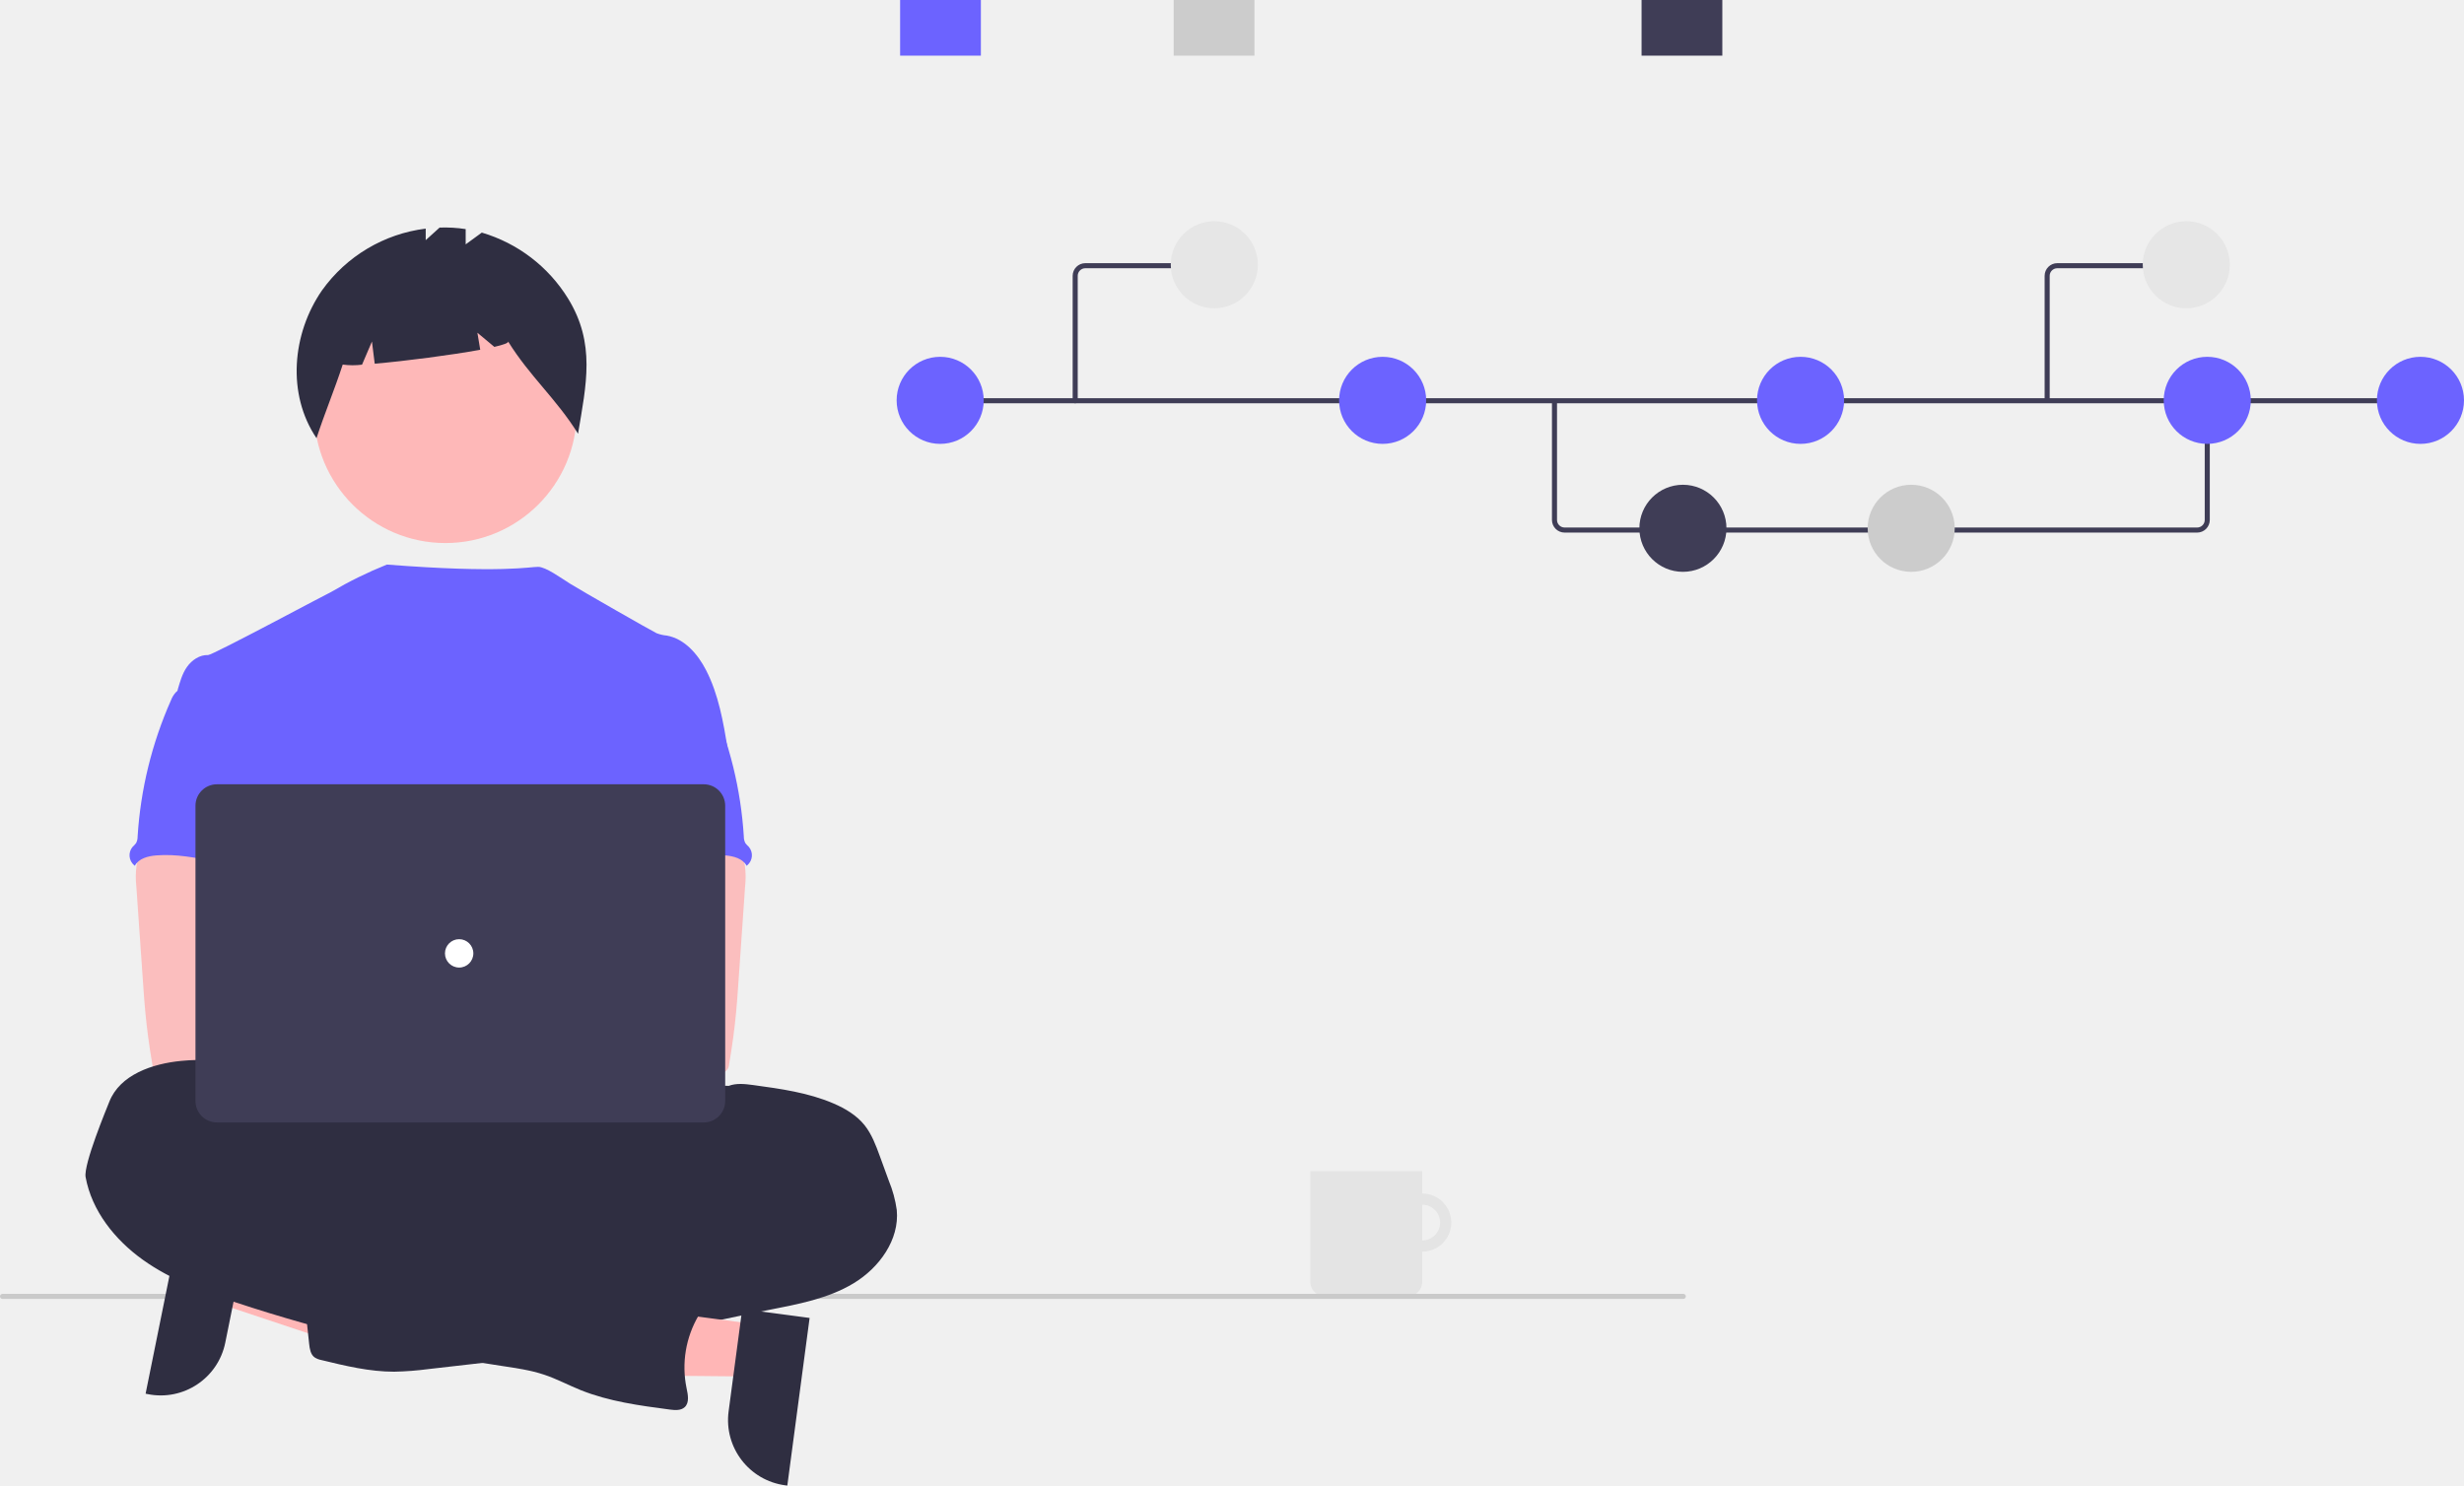
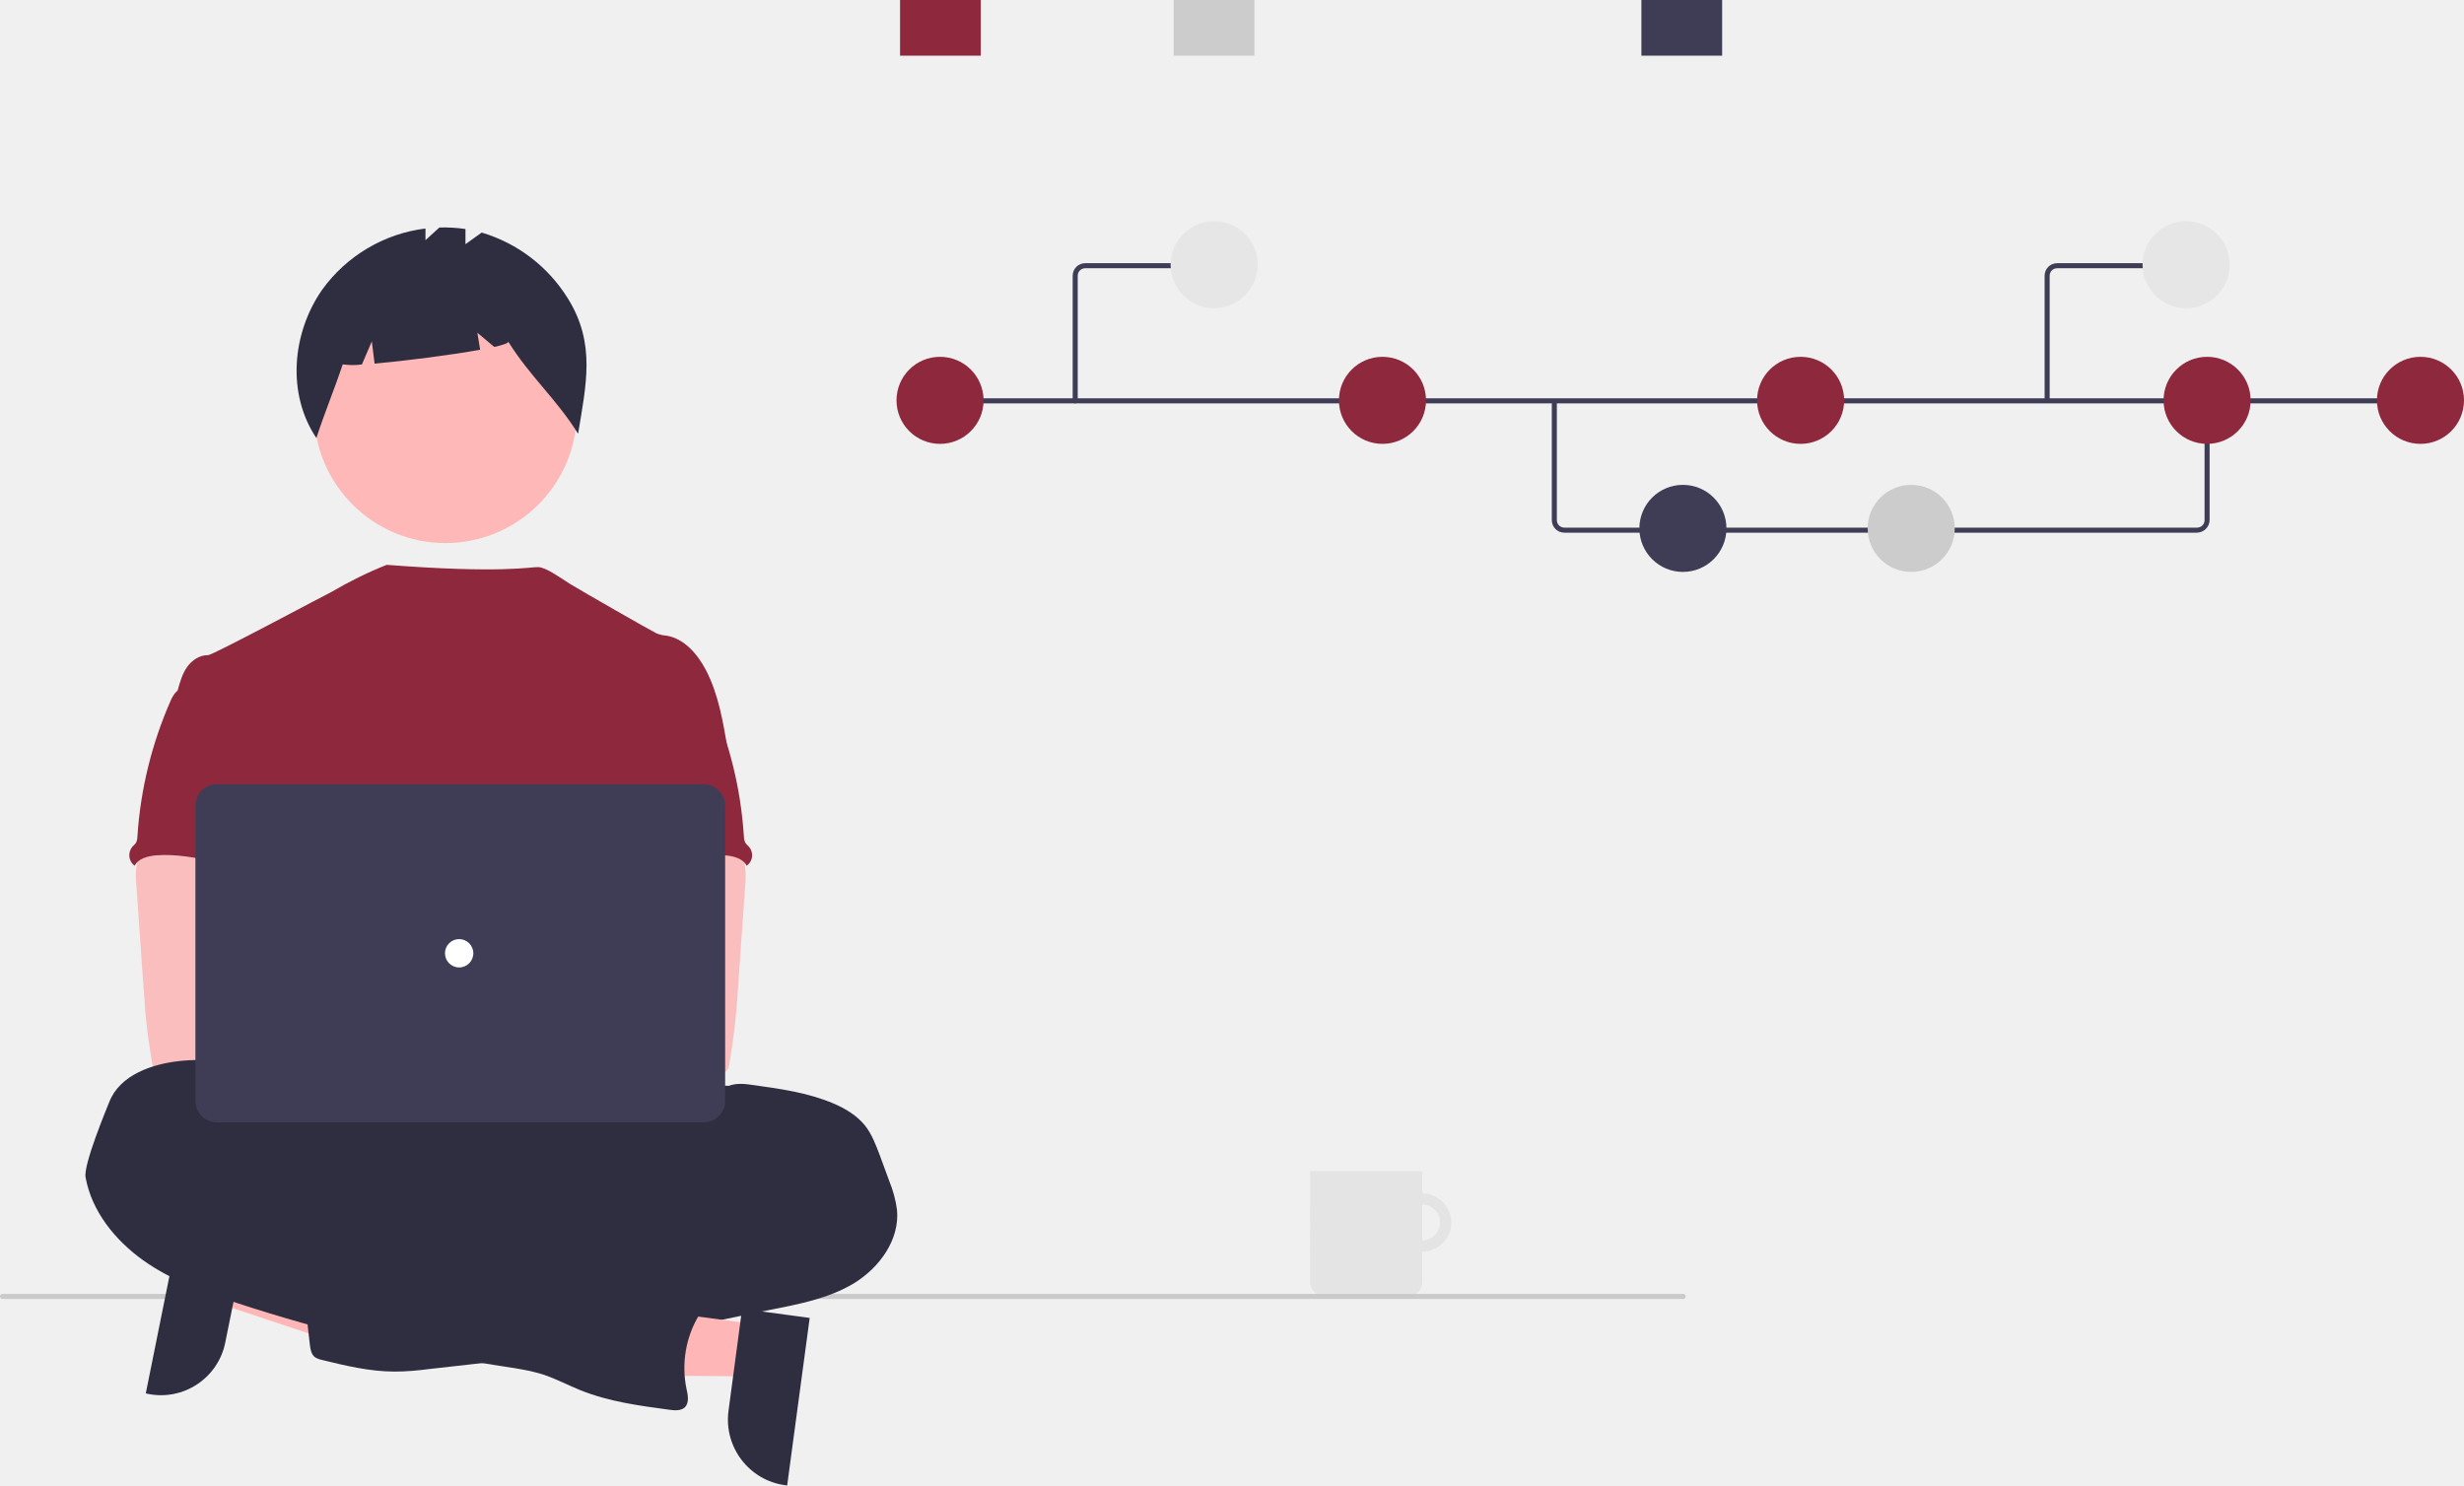
- <svg xmlns="http://www.w3.org/2000/svg" id="e7334088-53de-4589-99a2-090044ddfc90" data-name="Layer 1" width="973.461" height="587.025" viewBox="0 0 973.461 587.025">
-   <g id="f9b32178-6d95-472d-b482-6662972666de" data-name="Group 100">
-     <path id="f4b94a19-cbe0-459a-95a6-6ea3b3d72055" data-name="Path 1465" d="M675.147,628.1a11.49,11.49,0,1,0,11.49,11.49h0A11.49,11.49,0,0,0,675.147,628.1Zm0,18.561a7.071,7.071,0,1,1,7.071-7.071v0A7.071,7.071,0,0,1,675.147,646.661Z" transform="translate(-113.2693 -156.4874)" fill="#e4e4e4" />
-     <path id="abc0e0b3-f22e-4bee-9929-c6879640924e" data-name="Path 1467" d="M630.954,619.261h44.193v43.739a5.757,5.757,0,0,1-5.757,5.757h-32.679a5.757,5.757,0,0,1-5.757-5.757V619.261Z" transform="translate(-113.2693 -156.4874)" fill="#e4e4e4" />
+ <svg xmlns="http://www.w3.org/2000/svg" version="1.1" id="e7334088-53de-4589-99a2-090044ddfc90" x="0px" y="0px" viewBox="0 0 973.5 587" style="enable-background:new 0 0 973.5 587;" xml:space="preserve">
+   <style type="text/css">
+ 	.st0{fill:#E4E4E4;}
+ 	.st1{fill:#CACACA;}
+ 	.st2{fill:#FFB6B6;}
+ 	.st3{fill:#2F2E41;}
+ 	.st4{fill:#FEB8B8;}
+ 	.st5{fill:#8E283D;}
+ 	.st6{fill:#FBBEBE;}
+ 	.st7{fill:#3F3D56;}
+ 	.st8{fill:#FFFFFF;}
+ 	.st9{fill:#CCCCCC;}
+ 	.st10{fill:#E6E6E6;}
+ </style>
+   <g id="f9b32178-6d95-472d-b482-6662972666de">
+     <path id="f4b94a19-cbe0-459a-95a6-6ea3b3d72055" class="st0" d="M561.9,471.6c-6.3,0-11.5,5.1-11.5,11.5s5.1,11.5,11.5,11.5   c6.3,0,11.5-5.1,11.5-11.5l0,0l0,0C573.4,476.8,568.2,471.6,561.9,471.6z M561.9,490.2c-3.9,0-7.1-3.2-7.1-7.1   c0-3.9,3.2-7.1,7.1-7.1c3.9,0,7.1,3.2,7.1,7.1c0,0,0,0,0,0v0C568.9,487,565.8,490.2,561.9,490.2z" />
+     <path id="abc0e0b3-f22e-4bee-9929-c6879640924e" class="st0" d="M517.7,462.8h44.2v43.7c0,3.2-2.6,5.8-5.8,5.8c0,0,0,0,0,0h-32.7   c-3.2,0-5.8-2.6-5.8-5.8c0,0,0,0,0,0L517.7,462.8L517.7,462.8z" />
  </g>
-   <path id="e24b6f19-a0a0-4e73-9cfc-bbb7635ad236" data-name="Path 944" d="M778.403,669.758h-664.237a1.006,1.006,0,0,1,0-2h664.237a1.006,1.006,0,0,1,0,2Z" transform="translate(-113.2693 -156.4874)" fill="#cacaca" />
-   <polygon points="89.41 494.381 85.302 514.694 161.695 540.208 167.759 510.228 89.41 494.381" fill="#ffb6b6" />
-   <path d="M210.36,647.029l-8.091,40.003-0.0.002a26.011,26.011,0,0,1-30.65,20.335l-.828-.168,13.248-65.496Z" transform="translate(-113.2693 -156.4874)" fill="#2f2e41" />
-   <circle id="fd4e5ab9-ffc8-4bbb-9267-3af70c31dae1" data-name="Ellipse 276" cx="175.979" cy="162.713" r="51.871" fill="#feb8b8" />
-   <path id="a8c9bbe2-1461-49cf-8211-f8d251166dc5" data-name="Path 1461" d="M337.697,274.45a59.907,59.907,0,0,0-34.081-26.052l-6.368,4.647v-6.034a55.143,55.143,0,0,0-10.3-.6l-5.494,4.971v-4.558a59.335,59.335,0,0,0-40.932,24.347c-11.931,17.2-13.945,41.129-2.21,58.467,3.221-9.9,7.131-19.189,10.353-29.088a29.299,29.299,0,0,0,7.633.037l3.919-9.145,1.095,8.758c12.148-1.058,30.166-3.382,41.682-5.511l-1.12-6.719,6.7,5.583c3.528-.812,5.623-1.549,5.45-2.112,8.565,13.808,19.047,22.627,27.611,36.435C344.888,308.406,348.632,292.217,337.697,274.45Z" transform="translate(-113.2693 -156.4874)" fill="#2f2e41" />
-   <ellipse id="f6be96d1-713f-4c17-812c-ecd79c56fe95" data-name="Ellipse 260" cx="192.856" cy="464.787" rx="133.56" ry="37.359" fill="#2f2e41" />
-   <path d="M400.808,452.588c-1.784-10.731-3.624-21.668-8.611-31.335-3.278-6.332-8.481-12.366-15.495-13.618a14.99,14.99,0,0,1-4.035-.934c-2.055-.99-29.673-16.756-34.063-19.502-3.769-2.357-9.719-6.722-12.719-6.722-3.018-.066-14.591,2.627-59.76-.904a163.141,163.141,0,0,0-22.01,10.822c-.146-.096-46.882,25.001-48.638,24.935-3.325-.14-6.416,1.989-8.322,4.67-1.906,2.681-2.8,6-3.736,9.209,10.208,22.733,19.548,45.495,29.757,68.228a5.821,5.821,0,0,1,.738,2.8,6.834,6.834,0,0,1-1.27,2.8c-5.006,8.042-4.847,18.157-4.3,27.609.547,9.452,1.224,19.436-3,27.908-1.149,2.326-2.643,4.455-3.736,6.781-2.559,5.268-3.484,22.117-1.989,27.777l187.267,5.365C382.86,587.409,400.808,452.588,400.808,452.588Z" transform="translate(-113.2693 -156.4874)" fill="#6c63ff" />
-   <path id="eb41f72e-aba6-4a16-bf55-c7027d2f1a4b" data-name="Path 1421" d="M167.233,498.445a33.063,33.063,0,0,0-.112,8.154l2.684,38.546c.252,3.633.5,7.257.841,10.881.644,7.033,1.606,14.01,2.8,20.977a3.736,3.736,0,0,0,3.829,3.633c11.815,2.5,24.022,2.4,36.08,1.719,18.4-1.027,65.474-2.97,68.35-6.706s1.2-9.779-2.55-12.8-65.871-10.386-65.871-10.386c.607-4.81,2.438-9.34,4.175-13.907,3.12-8.1,6.034-16.466,6.09-25.143s-3.213-17.8-10.321-22.771c-5.847-4.081-13.375-4.838-20.5-4.67-5.184.149-14.141-1.093-18.876.934C170.105,488.556,167.933,494.776,167.233,498.445Z" transform="translate(-113.2693 -156.4874)" fill="#fbbebe" />
-   <path id="a363f2f7-2464-40a1-ad01-344825aa0b75" data-name="Path 1423" d="M401.141,585.578c3.11-1.186,6.538-.757,9.872-.308,10.732,1.466,21.622,2.97,31.569,7.257,4.67,2,9.116,4.67,12.273,8.6,2.8,3.54,4.436,7.874,5.987,12.142l3.587,9.826a47.3,47.3,0,0,1,3.129,11.516c1.121,11.759-6.921,22.845-17.036,28.954s-22.023,8.284-33.624,10.563-23.247,4.8-34.8,7.472a140.086,140.086,0,0,1-16.373,3.222c-12.366,1.4-25.292-.663-37.042,3.428-4.67,1.635-9.256,4.063-14.1,5.193a87.745,87.745,0,0,1-9.751,1.485l-22.238,2.54a121.313,121.313,0,0,1-13.636,1.046c-9.713,0-19.268-2.3-28.7-4.6a7.258,7.258,0,0,1-2.8-1.13c-1.494-1.177-1.821-3.26-2.036-5.146q-1.429-12.525-2.5-25.077c-.224-2.718-.392-5.66,1.093-7.948,1.868-2.8,5.511-3.68,8.836-4.222a230.58,230.58,0,0,1,42.665-2.961c5.426-5.426,14.374-5.454,21.482-8.406a63.897,63.897,0,0,0,7.575-4.119,99.001,99.001,0,0,1,41.59-13.141,38.714,38.714,0,0,0,8.509-1.214c5.5-1.709,10.517-6.361,16.167-5.221.7-1.933,1.186-4.521,2.8-5.847.8-.682,1.793-1.139,2.531-1.868,1.56-1.578,1.7-4.063,1.466-6.267s-.757-4.464-.187-6.613a9.141,9.141,0,0,1,1.037-2.307C391.278,587.595,395.509,585.111,401.141,585.578Z" transform="translate(-113.2693 -156.4874)" fill="#2f2e41" />
-   <path id="b53ad979-99f4-4c6e-a0f8-957060c42096" data-name="Path 1430" d="M182.88,429.901a9.667,9.667,0,0,0-2.073,3.316,156.78,156.78,0,0,0-13.169,53.816,5.38,5.38,0,0,1-.607,2.606,11.403,11.403,0,0,1-1.373,1.485,5.156,5.156,0,0,0,.617,7.266q.127.107.261.206c1.541-2.9,5.23-3.848,8.509-4.1,15.7-1.242,31.036,6.062,46.783,5.511-1.111-3.839-2.709-7.528-3.615-11.413-4.007-17.251,5.987-36.033-.14-52.649-1.224-3.325-3.269-6.594-6.491-8.051a17.291,17.291,0,0,0-4.156-1.1c-3.979-.719-11.9-3.792-15.747-2.559-1.42.458-1.98,1.793-3.157,2.6C186.734,427.977,184.362,428.397,182.88,429.901Z" transform="translate(-113.2693 -156.4874)" fill="#6c63ff" />
-   <path id="a1197c30-bfd4-4098-bcf9-2468e7a33bf1" data-name="Path 1421" d="M400.921,486.906c-4.735-2.027-13.692-.785-18.876-.934-7.125-.168-14.653.589-20.5,4.67-7.108,4.971-10.377,14.094-10.321,22.771s2.97,17.043,6.09,25.143c1.737,4.567,3.568,9.097,4.175,13.907,0,0-62.121,7.365-65.871,10.386s-5.426,9.064-2.55,12.8,92.615,7.487,104.43,4.987a3.736,3.736,0,0,0,3.829-3.633c1.194-6.967,2.156-13.944,2.8-20.977.341-3.624.589-7.248.841-10.881l2.684-38.546a33.064,33.064,0,0,0-.112-8.154C406.84,494.776,404.668,488.556,400.921,486.906Z" transform="translate(-113.2693 -156.4874)" fill="#fbbebe" />
-   <path id="ebe46053-6aac-4aa7-8615-21a6fa79538d" data-name="Path 1430" d="M386.251,426.835c-1.177-.807-1.737-2.142-3.157-2.6-3.847-1.233-11.768,1.84-15.747,2.559a17.291,17.291,0,0,0-4.156,1.1c-3.222,1.457-5.267,4.726-6.491,8.051-6.127,16.616,3.867,35.398-.14,52.649-.906,3.885-2.504,7.574-3.615,11.413,15.747.551,31.083-6.753,46.783-5.511,3.279.252,6.968,1.2,8.509,4.1q.134-.099.261-.206a5.156,5.156,0,0,0,.617-7.266,11.401,11.401,0,0,1-1.373-1.485,5.38,5.38,0,0,1-.607-2.606,156.78,156.78,0,0,0-13.169-53.816,9.667,9.667,0,0,0-2.073-3.316C390.411,428.397,388.039,427.977,386.251,426.835Z" transform="translate(-113.2693 -156.4874)" fill="#6c63ff" />
-   <polygon points="299.243 523.378 296.513 543.921 215.975 543.166 220.005 512.846 299.243 523.378" fill="#ffb6b6" />
-   <path d="M433.122,677.272l-8.804,66.24-.838-.111a26.011,26.011,0,0,1-22.356-29.208l0-.002,5.377-40.457Z" transform="translate(-113.2693 -156.4874)" fill="#2f2e41" />
-   <path id="a0b0f7ea-4ed9-4447-aa64-e2335b2c3196" data-name="Path 1427" d="M223.039,595.974c0,.934-1.466,0-1.6-1-1.027-7.556-7.024-13.786-14.01-16.812s-14.944-3.185-22.509-2.466c-11.441,1.083-24.284,5.464-28.468,16.158-.99,2.5-10.264,24.76-9.359,29.766,2.438,13.356,11.572,24.779,22.64,32.69s24,12.637,36.9,16.9a639.949,639.949,0,0,0,104.607,24.984c5.753.869,11.563,1.672,17.073,3.521,4.931,1.653,9.545,4.128,14.365,6.071,11.208,4.5,23.266,6.108,35.211,7.687,2.036.262,4.371.448,5.875-.934,1.943-1.8,1.3-4.941.747-7.528a40.488,40.488,0,0,1,4.773-28.729c2-3.362,4.6-6.809,4.222-10.7-.448-4.539-4.969-7.752-9.471-8.481s-9.078.346-13.6.934a7.285,7.285,0,0,1-4.623-.458,9.235,9.235,0,0,1-1.812-1.606,20.482,20.482,0,0,0-23.854-3.334c-1.672.934-4.2-1.149-5.94-1.933l-19.642-8.892c-22.565-10.208-45.242-20.464-69.115-26.927a14.514,14.514,0,0,1-5.324-2.214c-1.186-.934-2.036-2.2-3.129-3.241-2.382-2.251-5.7-3.148-8.555-4.745S222.385,599.177,223.039,595.974Z" transform="translate(-113.2693 -156.4874)" fill="#2f2e41" />
-   <circle cx="160.617" cy="411.99" r="14" fill="#fbbebe" />
-   <circle cx="191.617" cy="411.99" r="14" fill="#fbbebe" />
-   <path d="M391.305,600.024H198.966a8.48,8.48,0,0,1-8.47-8.47V474.868a8.48,8.48,0,0,1,8.47-8.47H391.305a8.48,8.48,0,0,1,8.47,8.47V591.555A8.48,8.48,0,0,1,391.305,600.024Z" transform="translate(-113.2693 -156.4874)" fill="#3f3d56" />
-   <circle id="e793da3b-cee2-4a15-ae11-6dab45a6c728" data-name="Ellipse 263" cx="181.399" cy="376.724" r="5.604" fill="#fff" />
-   <path d="M981.299,366.94H731.406a5.006,5.006,0,0,1-5-5V314.84h2v47.1a3.003,3.003,0,0,0,3,3H981.299a3.003,3.003,0,0,0,3-3V314.51h2v47.429A5.006,5.006,0,0,1,981.299,366.94Z" transform="translate(-113.2693 -156.4874)" fill="#3f3d56" />
-   <rect x="371.397" y="157.352" width="587.22" height="2" fill="#3f3d56" />
-   <circle id="a67a4451-c7cc-402c-b29d-5a705f3c9418" data-name="Ellipse 264" cx="371.439" cy="158.196" r="17.202" fill="#6c63ff" />
-   <circle id="abdb3fbf-f68e-433e-a33f-153626b38c76" data-name="Ellipse 266" cx="546.244" cy="158.196" r="17.202" fill="#6c63ff" />
-   <circle id="ac293633-0933-4e21-a8aa-bc27ca4fbccc" data-name="Ellipse 268" cx="664.876" cy="208.757" r="17.202" fill="#3f3d56" />
-   <circle id="a0cd768d-b738-4d4b-9ab3-78ab535c7573" data-name="Ellipse 269" cx="755.063" cy="208.757" r="17.202" fill="#ccc" />
-   <circle id="b9eb3d2e-31e0-4fe2-be5c-79abb86bc227" data-name="Ellipse 270" cx="711.36" cy="158.196" r="17.202" fill="#6c63ff" />
-   <circle id="aa04baac-fce0-420a-b86a-4a97f3079928" data-name="Ellipse 271" cx="956.259" cy="158.196" r="17.202" fill="#6c63ff" />
-   <circle id="e92cf92c-058e-415c-ba96-766a57ee18d9" data-name="Ellipse 272" cx="872.029" cy="158.196" r="17.202" fill="#6c63ff" />
-   <rect id="ac5bf8cc-574d-4509-9338-881c836fd832" data-name="Rectangle 207" x="648.539" width="31.906" height="21.99" fill="#3f3d56" />
-   <rect id="ad5a043d-52f1-4931-b771-e4991ef7f7f7" data-name="Rectangle 208" x="355.612" width="31.906" height="21.99" fill="#6c63ff" />
-   <rect id="e5d95e83-bdd9-4322-95a9-5a9c4b449a8f" data-name="Rectangle 209" x="463.685" width="31.906" height="21.99" fill="#ccc" />
-   <path d="M538.051,315.84a1,1,0,0,1-1-1V265.477a5.006,5.006,0,0,1,5-5h48.675a1,1,0,0,1,0,2h-48.675a3.003,3.003,0,0,0-3,3v49.362A1,1,0,0,1,538.051,315.84Z" transform="translate(-113.2693 -156.4874)" fill="#3f3d56" />
-   <circle id="b0a7c1c1-8f27-441f-a84a-e44462cc473e" data-name="Ellipse 265" cx="479.744" cy="104.616" r="17.202" fill="#e6e6e6" />
-   <path d="M923.051,314.84h-2V265.477a5.006,5.006,0,0,1,5-5h48.675v2h-48.675a3.003,3.003,0,0,0-3,3Z" transform="translate(-113.2693 -156.4874)" fill="#3f3d56" />
-   <circle id="b3140cf1-cdb8-48ff-81af-ce41ed4f5739" data-name="Ellipse 265" cx="863.744" cy="104.616" r="17.202" fill="#e6e6e6" />
+   <path id="e24b6f19-a0a0-4e73-9cfc-bbb7635ad236" class="st1" d="M665.1,513.3H0.9c-0.6-0.1-1-0.6-0.9-1.1c0.1-0.5,0.4-0.8,0.9-0.9  h664.2c0.6,0.1,1,0.6,0.9,1.1C666,512.8,665.6,513.2,665.1,513.3z" />
+   <polygon class="st2" points="89.4,494.4 85.3,514.7 161.7,540.2 167.8,510.2 " />
+   <path class="st3" d="M97.1,490.5l-8.1,40l0,0c-2.8,14.1-16.6,23.2-30.6,20.3l-0.8-0.2l13.2-65.5L97.1,490.5z" />
+   <circle id="fd4e5ab9-ffc8-4bbb-9267-3af70c31dae1" class="st4" cx="176" cy="162.7" r="51.9" />
+   <path id="a8c9bbe2-1461-49cf-8211-f8d251166dc5" class="st3" d="M224.4,118c-7.8-12.6-19.9-21.9-34.1-26.1l-6.4,4.6v-6  c-3.4-0.5-6.9-0.7-10.3-0.6l-5.5,5v-4.6c-16.4,2-31.3,10.9-40.9,24.3c-11.9,17.2-13.9,41.1-2.2,58.5c3.2-9.9,7.1-19.2,10.4-29.1  c2.5,0.3,5.1,0.4,7.6,0l3.9-9.1l1.1,8.8c12.1-1.1,30.2-3.4,41.7-5.5l-1.1-6.7l6.7,5.6c3.5-0.8,5.6-1.5,5.5-2.1  c8.6,13.8,19,22.6,27.6,36.4C231.6,151.9,235.4,135.7,224.4,118z" />
+   <ellipse id="f6be96d1-713f-4c17-812c-ecd79c56fe95" class="st3" cx="192.9" cy="464.8" rx="133.6" ry="37.4" />
+   <path class="st5" d="M287.5,296.1c-1.8-10.7-3.6-21.7-8.6-31.3c-3.3-6.3-8.5-12.4-15.5-13.6c-1.4-0.1-2.7-0.4-4-0.9  c-2.1-1-29.7-16.8-34.1-19.5c-3.8-2.4-9.7-6.7-12.7-6.7c-3-0.1-14.6,2.6-59.8-0.9c-7.6,3-15,6.7-22,10.8c-0.1-0.1-46.9,25-48.6,24.9  c-3.3-0.1-6.4,2-8.3,4.7c-1.9,2.7-2.8,6-3.7,9.2c10.2,22.7,19.5,45.5,29.8,68.2c0.5,0.9,0.7,1.8,0.7,2.8c-0.2,1-0.6,2-1.3,2.8  c-5,8-4.8,18.2-4.3,27.6c0.5,9.5,1.2,19.4-3,27.9c-1.1,2.3-2.6,4.5-3.7,6.8c-2.6,5.3-3.5,22.1-2,27.8l187.3,5.4  C269.6,430.9,287.5,296.1,287.5,296.1z" />
+   <path id="eb41f72e-aba6-4a16-bf55-c7027d2f1a4b" class="st6" d="M54,342c-0.4,2.7-0.4,5.4-0.1,8.2l2.7,38.5  c0.3,3.6,0.5,7.3,0.8,10.9c0.6,7,1.6,14,2.8,21c0.1,2.1,1.8,3.7,3.8,3.6c11.8,2.5,24,2.4,36.1,1.7c18.4-1,65.5-3,68.3-6.7  s1.2-9.8-2.5-12.8S100,396,100,396c0.6-4.8,2.4-9.3,4.2-13.9c3.1-8.1,6-16.5,6.1-25.1s-3.2-17.8-10.3-22.8  c-5.8-4.1-13.4-4.8-20.5-4.7c-5.2,0.1-14.1-1.1-18.9,0.9C56.8,332.1,54.7,338.3,54,342z" />
+   <path id="a363f2f7-2464-40a1-ad01-344825aa0b75" class="st3" d="M287.9,429.1c3.1-1.2,6.5-0.8,9.9-0.3c10.7,1.5,21.6,3,31.6,7.3  c4.7,2,9.1,4.7,12.3,8.6c2.8,3.5,4.4,7.9,6,12.1l3.6,9.8c1.5,3.7,2.6,7.6,3.1,11.5c1.1,11.8-6.9,22.8-17,29  c-10.1,6.1-22,8.3-33.6,10.6c-11.6,2.3-23.2,4.8-34.8,7.5c-5.4,1.4-10.9,2.5-16.4,3.2c-12.4,1.4-25.3-0.7-37,3.4  c-4.7,1.6-9.3,4.1-14.1,5.2c-3.2,0.7-6.5,1.2-9.8,1.5l-22.2,2.5c-4.5,0.6-9.1,1-13.6,1c-9.7,0-19.3-2.3-28.7-4.6  c-1-0.2-2-0.6-2.8-1.1c-1.5-1.2-1.8-3.3-2-5.1c-1-8.4-1.8-16.7-2.5-25.1c-0.2-2.7-0.4-5.7,1.1-7.9c1.9-2.8,5.5-3.7,8.8-4.2  c14.1-2.3,28.4-3.3,42.7-3c5.4-5.4,14.4-5.5,21.5-8.4c2.6-1.2,5.1-2.6,7.6-4.1c12.7-7.4,26.9-11.9,41.6-13.1  c2.9-0.1,5.7-0.5,8.5-1.2c5.5-1.7,10.5-6.4,16.2-5.2c0.7-1.9,1.2-4.5,2.8-5.8c0.8-0.7,1.8-1.1,2.5-1.9c1.6-1.6,1.7-4.1,1.5-6.3  s-0.8-4.5-0.2-6.6c0.2-0.8,0.6-1.6,1-2.3C278,431.1,282.2,428.6,287.9,429.1z" />
+   <path id="b53ad979-99f4-4c6e-a0f8-957060c42096" class="st5" d="M69.6,273.4c-0.9,1-1.6,2.1-2.1,3.3c-7.5,17-12,35.2-13.2,53.8  c0,0.9-0.2,1.8-0.6,2.6c-0.4,0.5-0.9,1-1.4,1.5c-1.8,2.2-1.6,5.4,0.6,7.3c0.1,0.1,0.2,0.1,0.3,0.2c1.5-2.9,5.2-3.8,8.5-4.1  c15.7-1.2,31,6.1,46.8,5.5c-1.1-3.8-2.7-7.5-3.6-11.4c-4-17.3,6-36-0.1-52.6c-1.2-3.3-3.3-6.6-6.5-8.1c-1.3-0.5-2.7-0.9-4.2-1.1  c-4-0.7-11.9-3.8-15.7-2.6c-1.4,0.5-2,1.8-3.2,2.6C73.5,271.5,71.1,271.9,69.6,273.4z" />
+   <path id="a1197c30-bfd4-4098-bcf9-2468e7a33bf1" class="st6" d="M287.7,330.4c-4.7-2-13.7-0.8-18.9-0.9c-7.1-0.2-14.7,0.6-20.5,4.7  c-7.1,5-10.4,14.1-10.3,22.8c0.1,8.7,3,17,6.1,25.1c1.7,4.6,3.6,9.1,4.2,13.9c0,0-62.1,7.4-65.9,10.4s-5.4,9.1-2.5,12.8  s92.6,7.5,104.4,5c2.1,0.1,3.8-1.6,3.8-3.6c1.2-7,2.2-13.9,2.8-21c0.3-3.6,0.6-7.2,0.8-10.9l2.7-38.5c0.3-2.7,0.3-5.5-0.1-8.2  C293.6,338.3,291.4,332.1,287.7,330.4z" />
+   <path id="ebe46053-6aac-4aa7-8615-21a6fa79538d" class="st5" d="M273,270.3c-1.2-0.8-1.7-2.1-3.2-2.6c-3.8-1.2-11.8,1.8-15.7,2.6  c-1.4,0.2-2.8,0.6-4.2,1.1c-3.2,1.5-5.3,4.7-6.5,8.1c-6.1,16.6,3.9,35.4-0.1,52.6c-0.9,3.9-2.5,7.6-3.6,11.4  c15.7,0.6,31.1-6.8,46.8-5.5c3.3,0.3,7,1.2,8.5,4.1c0.1-0.1,0.2-0.1,0.3-0.2c2.2-1.8,2.5-5.1,0.6-7.3c-0.5-0.5-1-1-1.4-1.5  c-0.4-0.8-0.6-1.7-0.6-2.6c-1.2-18.6-5.6-36.8-13.2-53.8c-0.5-1.2-1.2-2.4-2.1-3.3C277.1,271.9,274.8,271.5,273,270.3z" />
+   <polygon class="st2" points="299.2,523.4 296.5,543.9 216,543.2 220,512.8 " />
+   <path class="st3" d="M319.9,520.8L311,587l-0.8-0.1c-14.2-1.9-24.2-15-22.4-29.2l0,0l5.4-40.5L319.9,520.8z" />
+   <path id="a0b0f7ea-4ed9-4447-aa64-e2335b2c3196" class="st3" d="M109.8,439.5c0,0.9-1.5,0-1.6-1c-1-7.6-7-13.8-14-16.8  s-14.9-3.2-22.5-2.5c-11.4,1.1-24.3,5.5-28.5,16.2c-1,2.5-10.3,24.8-9.4,29.8c2.4,13.4,11.6,24.8,22.6,32.7s24,12.6,36.9,16.9  c34.1,11.2,69.1,19.6,104.6,25c5.8,0.9,11.6,1.7,17.1,3.5c4.9,1.7,9.5,4.1,14.4,6.1c11.2,4.5,23.3,6.1,35.2,7.7  c2,0.3,4.4,0.4,5.9-0.9c1.9-1.8,1.3-4.9,0.7-7.5c-2-9.8-0.3-20.1,4.8-28.7c2-3.4,4.6-6.8,4.2-10.7c-0.4-4.5-5-7.8-9.5-8.5  s-9.1,0.3-13.6,0.9c-1.5,0.4-3.2,0.2-4.6-0.5c-0.7-0.5-1.3-1-1.8-1.6c-6.4-6.2-16-7.5-23.9-3.3c-1.7,0.9-4.2-1.1-5.9-1.9l-19.6-8.9  c-22.6-10.2-45.2-20.5-69.1-26.9c-1.9-0.4-3.7-1.1-5.3-2.2c-1.2-0.9-2-2.2-3.1-3.2c-2.4-2.3-5.7-3.1-8.6-4.7  S109.1,442.7,109.8,439.5z" />
+   <circle class="st6" cx="160.6" cy="412" r="14" />
+   <circle class="st6" cx="191.6" cy="412" r="14" />
+   <path class="st7" d="M278,443.5H85.7c-4.7,0-8.5-3.8-8.5-8.5V318.4c0-4.7,3.8-8.5,8.5-8.5H278c4.7,0,8.5,3.8,8.5,8.5v116.7  C286.5,439.7,282.7,443.5,278,443.5z" />
+   <circle id="e793da3b-cee2-4a15-ae11-6dab45a6c728" class="st8" cx="181.4" cy="376.7" r="5.6" />
+   <path class="st7" d="M868,210.5H618.1c-2.8,0-5-2.2-5-5v-47.1h2v47.1c0,1.7,1.3,3,3,3H868c1.7,0,3-1.3,3-3V158h2v47.4  C873,208.2,870.8,210.4,868,210.5z" />
+   <rect x="371.4" y="157.4" class="st7" width="587.2" height="2" />
+   <circle id="a67a4451-c7cc-402c-b29d-5a705f3c9418" class="st5" cx="371.4" cy="158.2" r="17.2" />
+   <circle id="abdb3fbf-f68e-433e-a33f-153626b38c76" class="st5" cx="546.2" cy="158.2" r="17.2" />
+   <circle id="ac293633-0933-4e21-a8aa-bc27ca4fbccc" class="st7" cx="664.9" cy="208.8" r="17.2" />
+   <circle id="a0cd768d-b738-4d4b-9ab3-78ab535c7573" class="st9" cx="755.1" cy="208.8" r="17.2" />
+   <circle id="b9eb3d2e-31e0-4fe2-be5c-79abb86bc227" class="st5" cx="711.4" cy="158.2" r="17.2" />
+   <circle id="aa04baac-fce0-420a-b86a-4a97f3079928" class="st5" cx="956.3" cy="158.2" r="17.2" />
+   <circle id="e92cf92c-058e-415c-ba96-766a57ee18d9" class="st5" cx="872" cy="158.2" r="17.2" />
+   <rect id="ac5bf8cc-574d-4509-9338-881c836fd832" x="648.5" class="st7" width="31.9" height="22" />
+   <rect id="ad5a043d-52f1-4931-b771-e4991ef7f7f7" x="355.6" class="st5" width="31.9" height="22" />
+   <rect id="e5d95e83-bdd9-4322-95a9-5a9c4b449a8f" x="463.7" class="st9" width="31.9" height="22" />
+   <path class="st7" d="M424.8,159.4c-0.6,0-1-0.4-1-1V109c0-2.8,2.2-5,5-5h48.7c0.6,0,1,0.4,1,1s-0.4,1-1,1h-48.7c-1.7,0-3,1.3-3,3  v49.4C425.8,158.9,425.3,159.4,424.8,159.4z" />
+   <circle id="b0a7c1c1-8f27-441f-a84a-e44462cc473e" class="st10" cx="479.7" cy="104.6" r="17.2" />
+   <path class="st7" d="M809.8,158.4h-2V109c0-2.8,2.2-5,5-5h48.7v2h-48.7c-1.7,0-3,1.3-3,3V158.4z" />
+   <circle id="b3140cf1-cdb8-48ff-81af-ce41ed4f5739" class="st10" cx="863.7" cy="104.6" r="17.2" />
</svg>
